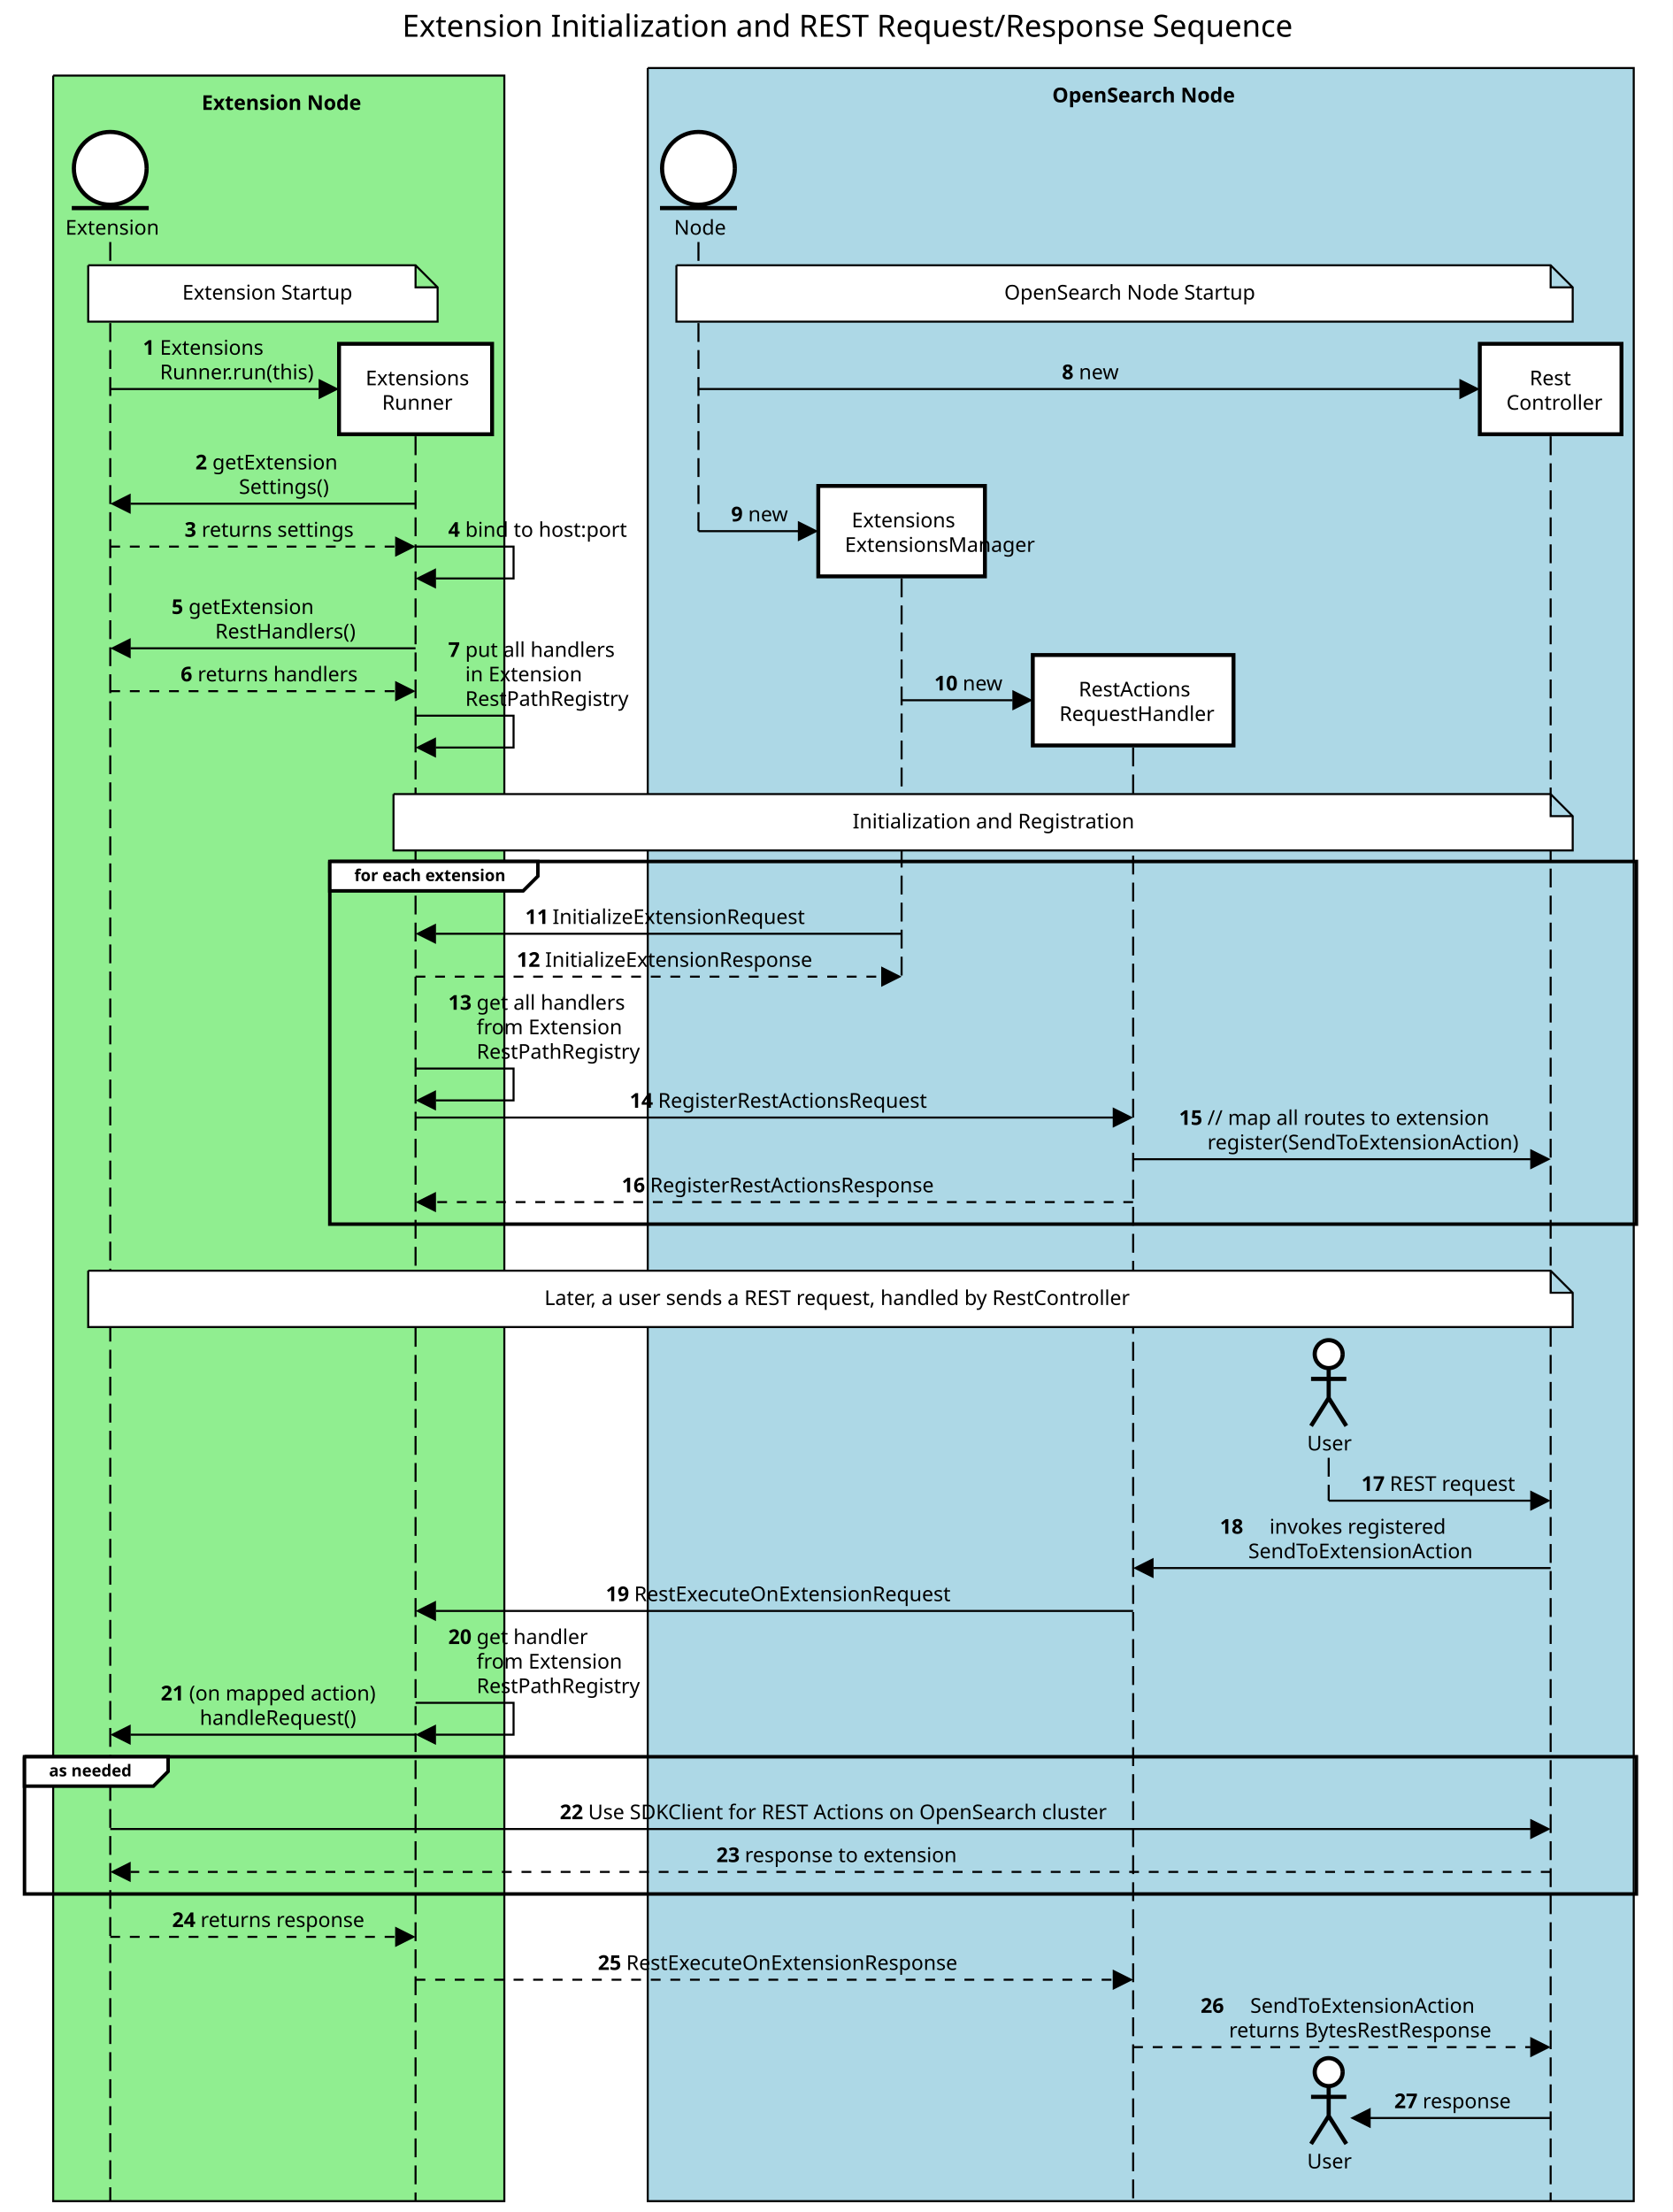
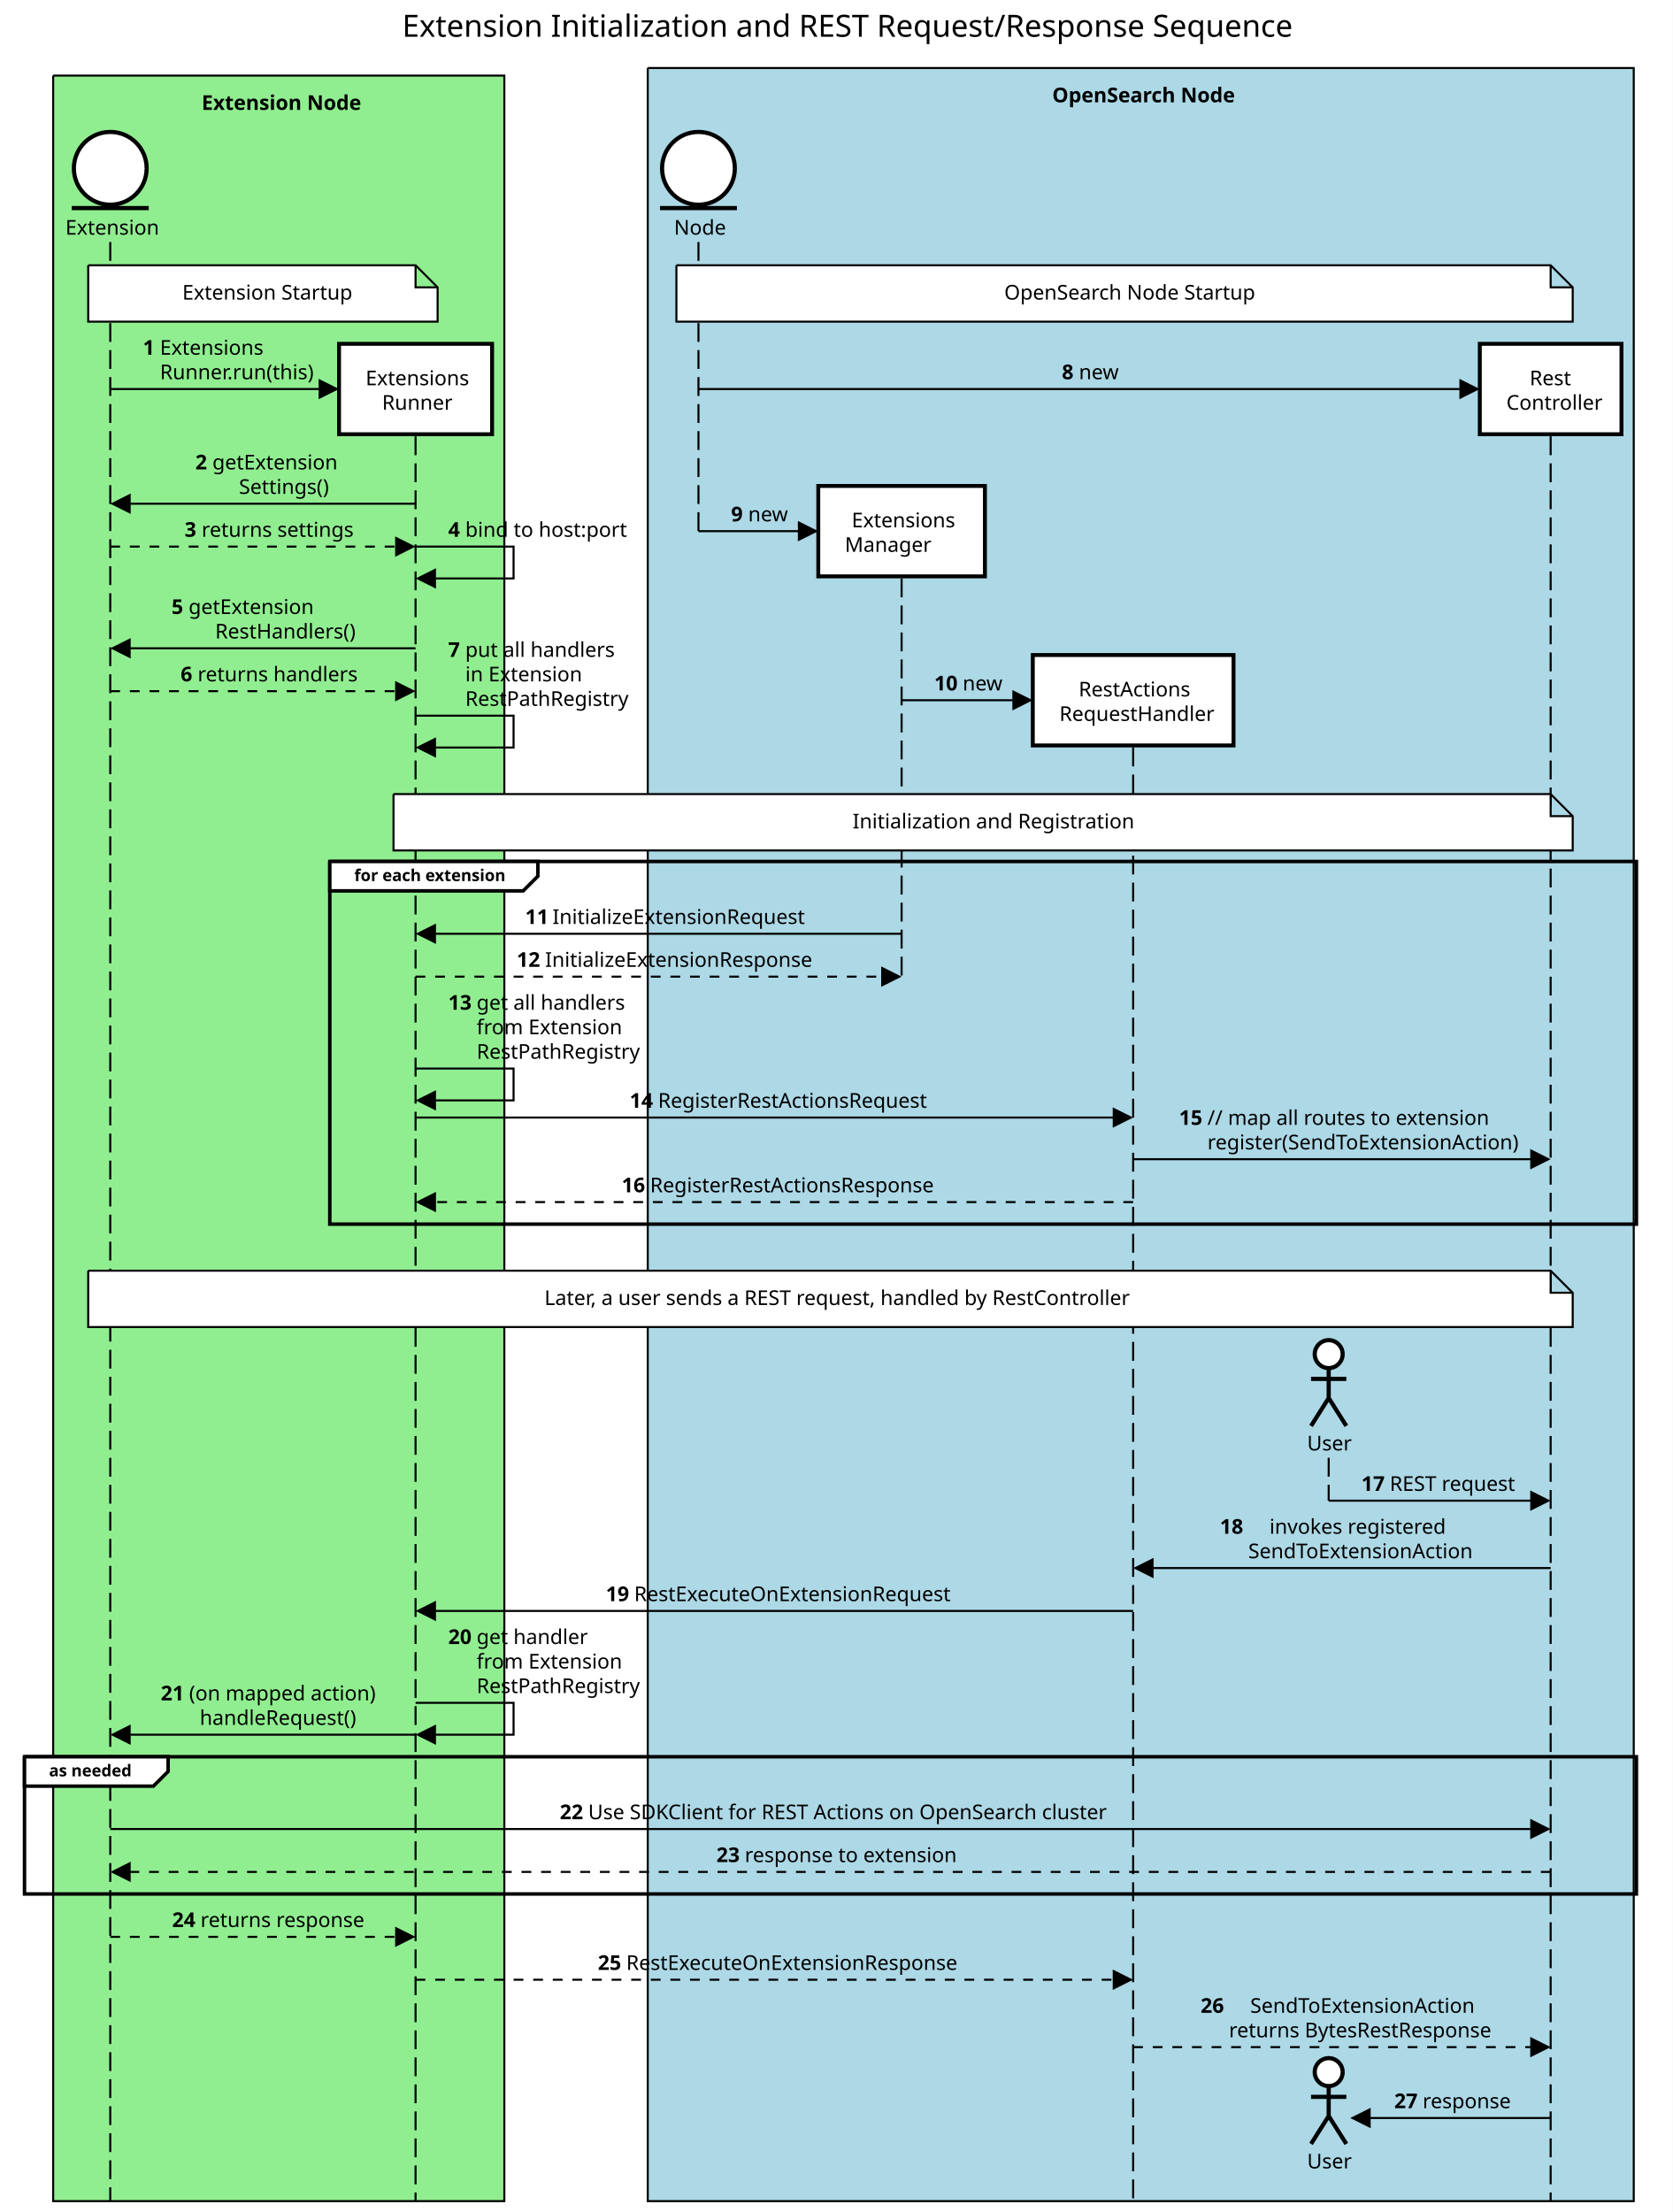
<svg xmlns="http://www.w3.org/2000/svg" version="1.1" width="1201" height="1588">
  <defs />
  <g>
    <g />
    <g />
    <g />
    <g />
    <g />
    <g />
    <g />
    <g />
    <g />
    <g />
    <g />
    <g />
    <g />
    <g />
    <g />
    <g />
    <g />
    <g />
    <g />
    <g />
    <g />
    <g />
    <g />
    <g />
    <g />
    <g />
    <g />
    <g />
    <g />
    <g />
    <g />
    <g />
    <g />
    <g />
    <g />
    <g />
    <g />
    <g />
    <g />
    <g />
    <g />
    <g />
    <g />
    <g />
    <g />
    <g />
    <g />
    <g />
    <g />
    <g />
    <g />
    <g />
    <g />
    <g />
    <g />
    <g />
    <g />
    <g />
    <g />
    <g />
    <g />
    <g />
    <g />
    <g />
    <g />
    <g />
    <g />
    <g />
    <g />
    <g />
    <g />
    <g />
    <g />
    <g />
    <g />
    <g />
    <g />
    <g />
    <g />
    <g />
    <g />
    <g>
      <rect fill="white" stroke="none" x="0" y="0" width="1201" height="1588" />
    </g>
    <g>
      <text fill="black" stroke="none" font-family="sans-serif" font-size="16.5pt" font-style="normal" font-weight="normal" text-decoration="normal" x="288.782" y="26.388" text-anchor="start" dominant-baseline="alphabetic" xml:space="preserve">Extension Initialization and REST Request/Response Sequence</text>
    </g>
    <g>
      <g>
        <path fill="lightgreen" stroke="black" paint-order="fill stroke markers" d=" M 38.177 54.271 L 362.099 54.271 L 362.099 1580.197 L 38.177 1580.197 L 38.177 54.271" stroke-miterlimit="10" stroke-width="1.466" stroke-dasharray="" />
      </g>
      <g>
        <text fill="black" stroke="none" font-family="sans-serif" font-size="11pt" font-style="normal" font-weight="bold" text-decoration="normal" x="144.748" y="78.899" text-anchor="start" dominant-baseline="alphabetic" xml:space="preserve">Extension Node</text>
      </g>
      <g>
        <path fill="lightblue" stroke="black" paint-order="fill stroke markers" d=" M 465.058 48.835 L 1172.976 48.835 L 1172.976 1580.197 L 465.058 1580.197 L 465.058 48.835" stroke-miterlimit="10" stroke-width="1.466" stroke-dasharray="" />
      </g>
      <g>
        <text fill="black" stroke="none" font-family="sans-serif" font-size="11pt" font-style="normal" font-weight="bold" text-decoration="normal" x="755.473" y="73.463" text-anchor="start" dominant-baseline="alphabetic" xml:space="preserve">OpenSearch Node</text>
      </g>
    </g>
    <g>
      <path fill="none" stroke="black" paint-order="fill stroke markers" d=" M 79.163 173.736 L 79.163 1580.197" stroke-miterlimit="10" stroke-width="1.466" stroke-dasharray="13.532,5.864" />
      <path fill="none" stroke="black" paint-order="fill stroke markers" d=" M 298.361 313.239 L 298.361 1580.197" stroke-miterlimit="10" stroke-width="1.466" stroke-dasharray="13.532,5.864" />
      <path fill="none" stroke="black" paint-order="fill stroke markers" d=" M 501.473 173.736 L 501.473 384.485" stroke-miterlimit="10" stroke-width="1.466" stroke-dasharray="13.532,5.864" />
      <path fill="none" stroke="black" paint-order="fill stroke markers" d=" M 647.324 415.271 L 647.324 701.137" stroke-miterlimit="10" stroke-width="1.466" stroke-dasharray="13.532,5.864" />
      <path fill="none" stroke="black" paint-order="fill stroke markers" d=" M 813.566 536.654 L 813.566 1580.197" stroke-miterlimit="10" stroke-width="1.466" stroke-dasharray="13.532,5.864" />
      <path fill="none" stroke="black" paint-order="fill stroke markers" d=" M 953.958 1046.551 L 953.958 1077.337" stroke-miterlimit="10" stroke-width="1.466" stroke-dasharray="13.532,5.864" />
      <path fill="none" stroke="black" paint-order="fill stroke markers" d=" M 953.958 1563.485 L 953.958 1563.485" stroke-miterlimit="10" stroke-width="1.466" stroke-dasharray="13.532,5.864" />
      <path fill="none" stroke="black" paint-order="fill stroke markers" d=" M 1113.317 313.239 L 1113.317 1580.197" stroke-miterlimit="10" stroke-width="1.466" stroke-dasharray="13.532,5.864" />
    </g>
    <g>
      <g>
        <path fill="white" stroke="black" paint-order="fill stroke markers" d=" M 105.287 120.855 A 26.124 26.124 0 1 1 105.287 120.829 M 51.544 149.372 L 106.782 149.372" stroke-miterlimit="10" stroke-width="2.991" stroke-dasharray="" />
      </g>
      <g>
        <g />
        <text fill="black" stroke="none" font-family="sans-serif" font-size="11pt" font-style="normal" font-weight="normal" text-decoration="normal" x="46.973" y="168.459" text-anchor="start" dominant-baseline="alphabetic" xml:space="preserve">Extension</text>
      </g>
      <g>
        <path fill="white" stroke="black" paint-order="fill stroke markers" d=" M 527.596 120.855 A 26.124 26.124 0 1 1 527.596 120.829 M 473.854 149.372 L 529.092 149.372" stroke-miterlimit="10" stroke-width="2.991" stroke-dasharray="" />
      </g>
      <g>
        <g />
        <text fill="black" stroke="none" font-family="sans-serif" font-size="11pt" font-style="normal" font-weight="normal" text-decoration="normal" x="483.949" y="168.459" text-anchor="start" dominant-baseline="alphabetic" xml:space="preserve">Node</text>
      </g>
    </g>
    <g>
      <path fill="white" stroke="black" paint-order="fill stroke markers" d=" M 63.33 190.448 L 298.361 190.448 L 314.194 206.281 L 314.194 230.909 L 63.33 230.909 L 63.33 190.448 M 298.361 190.448 L 298.361 206.281 L 314.194 206.281" stroke-miterlimit="10" stroke-width="1.466" stroke-dasharray="" />
      <g>
        <text fill="black" stroke="none" font-family="sans-serif" font-size="11pt" font-style="normal" font-weight="normal" text-decoration="normal" x="130.902" y="215.077" text-anchor="start" dominant-baseline="alphabetic" xml:space="preserve">Extension Startup</text>
      </g>
      <path fill="white" stroke="black" paint-order="fill stroke markers" d=" M 485.64 190.448 L 1113.317 190.448 L 1129.15 206.281 L 1129.15 230.909 L 485.64 230.909 L 485.64 190.448 M 1113.317 190.448 L 1113.317 206.281 L 1129.15 206.281" stroke-miterlimit="10" stroke-width="1.466" stroke-dasharray="" />
      <g>
        <text fill="black" stroke="none" font-family="sans-serif" font-size="11pt" font-style="normal" font-weight="normal" text-decoration="normal" x="721.01" y="215.077" text-anchor="start" dominant-baseline="alphabetic" xml:space="preserve">OpenSearch Node Startup</text>
      </g>
      <path fill="none" stroke="none" />
      <g>
        <path fill="white" stroke="black" paint-order="fill stroke markers" d=" M 243.419 246.83 L 353.303 246.83 L 353.303 311.744 L 243.419 311.744 L 243.419 246.83 Z" stroke-miterlimit="10" stroke-width="2.815" stroke-dasharray="" />
      </g>
      <g>
        <text fill="black" stroke="none" font-family="sans-serif" font-size="11pt" font-style="normal" font-weight="normal" text-decoration="normal" x="262.506" y="276.56" text-anchor="start" dominant-baseline="alphabetic" xml:space="preserve">Extensions</text>
        <text fill="black" stroke="none" font-family="sans-serif" font-size="11pt" font-style="normal" font-weight="normal" text-decoration="normal" x="274.32" y="294.152" text-anchor="start" dominant-baseline="alphabetic" xml:space="preserve">Runner</text>
      </g>
      <g>
        <text fill="black" stroke="none" font-family="sans-serif" font-size="11pt" font-style="normal" font-weight="normal" text-decoration="normal" x="114.845" y="254.658" text-anchor="start" dominant-baseline="alphabetic" xml:space="preserve">Extensions</text>
        <g>
          <text fill="black" stroke="none" font-family="sans-serif" font-size="11pt" font-style="normal" font-weight="bold" text-decoration="normal" x="102.619" y="254.658" text-anchor="start" dominant-baseline="alphabetic" xml:space="preserve">1 </text>
        </g>
        <text fill="black" stroke="none" font-family="sans-serif" font-size="11pt" font-style="normal" font-weight="normal" text-decoration="normal" x="114.845" y="272.25" text-anchor="start" dominant-baseline="alphabetic" xml:space="preserve">Runner.run(this)</text>
      </g>
      <g>
        <path fill="none" stroke="black" paint-order="fill stroke markers" d=" M 79.163 279.287 L 228.935 279.287" stroke-miterlimit="10" stroke-width="1.466" stroke-dasharray="" />
        <g transform="translate(243.4185,279.2867) translate(-243.4185,-279.2867)">
          <path fill="black" stroke="none" paint-order="stroke fill markers" d=" M 228.759 271.957 L 243.419 279.287 L 228.759 286.617 Z" />
        </g>
      </g>
      <path fill="none" stroke="none" />
      <g>
        <path fill="white" stroke="black" paint-order="fill stroke markers" d=" M 1062.455 246.83 L 1164.18 246.83 L 1164.18 311.744 L 1062.455 311.744 L 1062.455 246.83 Z" stroke-miterlimit="10" stroke-width="2.815" stroke-dasharray="" />
      </g>
      <g>
        <text fill="black" stroke="none" font-family="sans-serif" font-size="11pt" font-style="normal" font-weight="normal" text-decoration="normal" x="1098.246" y="276.56" text-anchor="start" dominant-baseline="alphabetic" xml:space="preserve">Rest</text>
        <text fill="black" stroke="none" font-family="sans-serif" font-size="11pt" font-style="normal" font-weight="normal" text-decoration="normal" x="1081.542" y="294.152" text-anchor="start" dominant-baseline="alphabetic" xml:space="preserve">Controller</text>
      </g>
      <g>
        <text fill="black" stroke="none" font-family="sans-serif" font-size="11pt" font-style="normal" font-weight="normal" text-decoration="normal" x="774.63" y="272.25" text-anchor="start" dominant-baseline="alphabetic" xml:space="preserve">new</text>
        <g>
          <text fill="black" stroke="none" font-family="sans-serif" font-size="11pt" font-style="normal" font-weight="bold" text-decoration="normal" x="762.404" y="272.25" text-anchor="start" dominant-baseline="alphabetic" xml:space="preserve">8 </text>
        </g>
      </g>
      <g>
        <path fill="none" stroke="black" paint-order="fill stroke markers" d=" M 501.473 279.287 L 1047.971 279.287" stroke-miterlimit="10" stroke-width="1.466" stroke-dasharray="" />
        <g transform="translate(1062.455,279.2867) translate(-1062.455,-279.2867)">
          <path fill="black" stroke="none" paint-order="stroke fill markers" d=" M 1047.795 271.957 L 1062.455 279.287 L 1047.795 286.617 Z" />
        </g>
      </g>
      <g>
        <text fill="black" stroke="none" font-family="sans-serif" font-size="11pt" font-style="normal" font-weight="normal" text-decoration="normal" x="152.495" y="336.988" text-anchor="start" dominant-baseline="alphabetic" xml:space="preserve">getExtension</text>
        <g>
          <text fill="black" stroke="none" font-family="sans-serif" font-size="11pt" font-style="normal" font-weight="bold" text-decoration="normal" x="140.269" y="336.988" text-anchor="start" dominant-baseline="alphabetic" xml:space="preserve">2 </text>
        </g>
        <text fill="black" stroke="none" font-family="sans-serif" font-size="11pt" font-style="normal" font-weight="normal" text-decoration="normal" x="152.495" y="354.579" text-anchor="start" dominant-baseline="alphabetic" xml:space="preserve">     Settings()</text>
      </g>
      <g>
        <path fill="none" stroke="black" paint-order="fill stroke markers" d=" M 298.361 361.616 L 93.647 361.616" stroke-miterlimit="10" stroke-width="1.466" stroke-dasharray="" />
        <g transform="translate(79.16291,361.6162) translate(-79.16291,-361.6162)">
          <path fill="black" stroke="none" paint-order="stroke fill markers" d=" M 93.823 354.286 L 79.163 361.616 L 93.823 368.946 Z" />
        </g>
      </g>
      <g>
        <text fill="black" stroke="none" font-family="sans-serif" font-size="11pt" font-style="normal" font-weight="normal" text-decoration="normal" x="144.764" y="385.365" text-anchor="start" dominant-baseline="alphabetic" xml:space="preserve">returns settings</text>
        <g>
          <text fill="black" stroke="none" font-family="sans-serif" font-size="11pt" font-style="normal" font-weight="bold" text-decoration="normal" x="132.538" y="385.365" text-anchor="start" dominant-baseline="alphabetic" xml:space="preserve">3 </text>
        </g>
      </g>
      <g>
        <path fill="none" stroke="black" paint-order="fill stroke markers" d=" M 79.163 392.402 L 283.877 392.402" stroke-miterlimit="10" stroke-width="1.466" stroke-dasharray="7.037" />
        <g transform="translate(298.361,392.4017) translate(-298.361,-392.4017)">
          <path fill="black" stroke="none" paint-order="stroke fill markers" d=" M 283.701 385.072 L 298.361 392.402 L 283.701 399.732 Z" />
        </g>
      </g>
      <g>
        <text fill="black" stroke="none" font-family="sans-serif" font-size="11pt" font-style="normal" font-weight="normal" text-decoration="normal" x="334.043" y="385.365" text-anchor="start" dominant-baseline="alphabetic" xml:space="preserve">bind to host:port</text>
        <g>
          <text fill="black" stroke="none" font-family="sans-serif" font-size="11pt" font-style="normal" font-weight="bold" text-decoration="normal" x="321.817" y="385.365" text-anchor="start" dominant-baseline="alphabetic" xml:space="preserve">4 </text>
        </g>
      </g>
      <g>
        <path fill="none" stroke="black" paint-order="fill stroke markers" d=" M 298.361 392.402 L 368.728 392.402 L 368.728 415.271 L 312.845 415.271" stroke-miterlimit="10" stroke-width="1.466" stroke-dasharray="" />
        <g transform="translate(298.361,415.271) translate(-298.361,-415.271)">
          <path fill="black" stroke="none" paint-order="stroke fill markers" d=" M 313.021 407.941 L 298.361 415.271 L 313.021 422.601 Z" />
        </g>
      </g>
      <path fill="none" stroke="none" />
      <g>
        <path fill="white" stroke="black" paint-order="fill stroke markers" d=" M 587.504 348.862 L 707.145 348.862 L 707.145 413.776 L 587.504 413.776 L 587.504 348.862 Z" stroke-miterlimit="10" stroke-width="2.815" stroke-dasharray="" />
      </g>
      <g>
        <text fill="black" stroke="none" font-family="sans-serif" font-size="11pt" font-style="normal" font-weight="normal" text-decoration="normal" x="611.469" y="378.592" text-anchor="start" dominant-baseline="alphabetic" xml:space="preserve">Extensions</text>
-         <text fill="black" stroke="none" font-family="sans-serif" font-size="11pt" font-style="normal" font-weight="normal" text-decoration="normal" x="606.591" y="396.184" text-anchor="start" dominant-baseline="alphabetic" xml:space="preserve">ExtensionsManager</text>
+         <text fill="black" stroke="none" font-family="sans-serif" font-size="11pt" font-style="normal" font-weight="normal" text-decoration="normal" x="606.591" y="396.184" text-anchor="start" dominant-baseline="alphabetic" xml:space="preserve">Manager</text>
      </g>
      <g>
        <text fill="black" stroke="none" font-family="sans-serif" font-size="11pt" font-style="normal" font-weight="normal" text-decoration="normal" x="537.155" y="374.282" text-anchor="start" dominant-baseline="alphabetic" xml:space="preserve">new</text>
        <g>
          <text fill="black" stroke="none" font-family="sans-serif" font-size="11pt" font-style="normal" font-weight="bold" text-decoration="normal" x="524.928" y="374.282" text-anchor="start" dominant-baseline="alphabetic" xml:space="preserve">9 </text>
        </g>
      </g>
      <g>
        <path fill="none" stroke="black" paint-order="fill stroke markers" d=" M 501.473 381.319 L 573.02 381.319" stroke-miterlimit="10" stroke-width="1.466" stroke-dasharray="" />
        <g transform="translate(587.5035,381.3189) translate(-587.5035,-381.3189)">
          <path fill="black" stroke="none" paint-order="stroke fill markers" d=" M 572.844 373.989 L 587.504 381.319 L 572.844 388.649 Z" />
        </g>
      </g>
      <g>
        <text fill="black" stroke="none" font-family="sans-serif" font-size="11pt" font-style="normal" font-weight="normal" text-decoration="normal" x="135.405" y="440.779" text-anchor="start" dominant-baseline="alphabetic" xml:space="preserve">getExtension</text>
        <g>
          <text fill="black" stroke="none" font-family="sans-serif" font-size="11pt" font-style="normal" font-weight="bold" text-decoration="normal" x="123.179" y="440.779" text-anchor="start" dominant-baseline="alphabetic" xml:space="preserve">5 </text>
        </g>
        <text fill="black" stroke="none" font-family="sans-serif" font-size="11pt" font-style="normal" font-weight="normal" text-decoration="normal" x="135.405" y="458.371" text-anchor="start" dominant-baseline="alphabetic" xml:space="preserve">     RestHandlers()</text>
      </g>
      <g>
        <path fill="none" stroke="black" paint-order="fill stroke markers" d=" M 298.361 465.408 L 93.647 465.408" stroke-miterlimit="10" stroke-width="1.466" stroke-dasharray="" />
        <g transform="translate(79.16291,465.4075) translate(-79.16291,-465.4075)">
          <path fill="black" stroke="none" paint-order="stroke fill markers" d=" M 93.823 458.078 L 79.163 465.408 L 93.823 472.737 Z" />
        </g>
      </g>
      <g>
        <text fill="black" stroke="none" font-family="sans-serif" font-size="11pt" font-style="normal" font-weight="normal" text-decoration="normal" x="141.908" y="489.156" text-anchor="start" dominant-baseline="alphabetic" xml:space="preserve">returns handlers</text>
        <g>
          <text fill="black" stroke="none" font-family="sans-serif" font-size="11pt" font-style="normal" font-weight="bold" text-decoration="normal" x="129.682" y="489.156" text-anchor="start" dominant-baseline="alphabetic" xml:space="preserve">6 </text>
        </g>
      </g>
      <g>
        <path fill="none" stroke="black" paint-order="fill stroke markers" d=" M 79.163 496.193 L 283.877 496.193" stroke-miterlimit="10" stroke-width="1.466" stroke-dasharray="7.037" />
        <g transform="translate(298.361,496.1931) translate(-298.361,-496.1931)">
          <path fill="black" stroke="none" paint-order="stroke fill markers" d=" M 283.701 488.863 L 298.361 496.193 L 283.701 503.523 Z" />
        </g>
      </g>
      <g>
        <text fill="black" stroke="none" font-family="sans-serif" font-size="11pt" font-style="normal" font-weight="normal" text-decoration="normal" x="334.043" y="471.565" text-anchor="start" dominant-baseline="alphabetic" xml:space="preserve">put all handlers</text>
        <g>
          <text fill="black" stroke="none" font-family="sans-serif" font-size="11pt" font-style="normal" font-weight="bold" text-decoration="normal" x="321.817" y="471.565" text-anchor="start" dominant-baseline="alphabetic" xml:space="preserve">7 </text>
        </g>
        <text fill="black" stroke="none" font-family="sans-serif" font-size="11pt" font-style="normal" font-weight="normal" text-decoration="normal" x="334.043" y="489.156" text-anchor="start" dominant-baseline="alphabetic" xml:space="preserve">in Extension</text>
        <text fill="black" stroke="none" font-family="sans-serif" font-size="11pt" font-style="normal" font-weight="normal" text-decoration="normal" x="334.043" y="506.748" text-anchor="start" dominant-baseline="alphabetic" xml:space="preserve">RestPathRegistry</text>
      </g>
      <g>
        <path fill="none" stroke="black" paint-order="fill stroke markers" d=" M 298.361 513.785 L 368.728 513.785 L 368.728 536.654 L 312.845 536.654" stroke-miterlimit="10" stroke-width="1.466" stroke-dasharray="" />
        <g transform="translate(298.361,536.6542) translate(-298.361,-536.6542)">
          <path fill="black" stroke="none" paint-order="stroke fill markers" d=" M 313.021 529.324 L 298.361 536.654 L 313.021 543.984 Z" />
        </g>
      </g>
      <path fill="none" stroke="none" />
      <g>
        <path fill="white" stroke="black" paint-order="fill stroke markers" d=" M 741.508 470.245 L 885.624 470.245 L 885.624 535.159 L 741.508 535.159 L 741.508 470.245 Z" stroke-miterlimit="10" stroke-width="2.815" stroke-dasharray="" />
      </g>
      <g>
        <text fill="black" stroke="none" font-family="sans-serif" font-size="11pt" font-style="normal" font-weight="normal" text-decoration="normal" x="774.457" y="499.975" text-anchor="start" dominant-baseline="alphabetic" xml:space="preserve">RestActions</text>
        <text fill="black" stroke="none" font-family="sans-serif" font-size="11pt" font-style="normal" font-weight="normal" text-decoration="normal" x="760.595" y="517.567" text-anchor="start" dominant-baseline="alphabetic" xml:space="preserve">RequestHandler</text>
      </g>
      <g>
        <text fill="black" stroke="none" font-family="sans-serif" font-size="11pt" font-style="normal" font-weight="normal" text-decoration="normal" x="691.159" y="495.665" text-anchor="start" dominant-baseline="alphabetic" xml:space="preserve">new</text>
        <g>
          <text fill="black" stroke="none" font-family="sans-serif" font-size="11pt" font-style="normal" font-weight="bold" text-decoration="normal" x="670.78" y="495.665" text-anchor="start" dominant-baseline="alphabetic" xml:space="preserve">10 </text>
        </g>
      </g>
      <g>
        <path fill="none" stroke="black" paint-order="fill stroke markers" d=" M 647.324 502.702 L 727.024 502.702" stroke-miterlimit="10" stroke-width="1.466" stroke-dasharray="" />
        <g transform="translate(741.5084,502.7021) translate(-741.5084,-502.7021)">
          <path fill="black" stroke="none" paint-order="stroke fill markers" d=" M 726.849 495.372 L 741.508 502.702 L 726.849 510.032 Z" />
        </g>
      </g>
      <path fill="white" stroke="black" paint-order="fill stroke markers" d=" M 282.528 570.078 L 1113.317 570.078 L 1129.15 585.911 L 1129.15 610.54 L 282.528 610.54 L 282.528 570.078 M 1113.317 570.078 L 1113.317 585.911 L 1129.15 585.911" stroke-miterlimit="10" stroke-width="1.466" stroke-dasharray="" />
      <g>
        <text fill="black" stroke="none" font-family="sans-serif" font-size="11pt" font-style="normal" font-weight="normal" text-decoration="normal" x="612.124" y="594.707" text-anchor="start" dominant-baseline="alphabetic" xml:space="preserve">Initialization and Registration</text>
      </g>
      <g>
        <text fill="black" stroke="none" font-family="sans-serif" font-size="11pt" font-style="normal" font-weight="normal" text-decoration="normal" x="396.658" y="663.315" text-anchor="start" dominant-baseline="alphabetic" xml:space="preserve">InitializeExtensionRequest</text>
        <g>
          <text fill="black" stroke="none" font-family="sans-serif" font-size="11pt" font-style="normal" font-weight="bold" text-decoration="normal" x="377.08" y="663.315" text-anchor="start" dominant-baseline="alphabetic" xml:space="preserve">11 </text>
        </g>
      </g>
      <g>
        <path fill="none" stroke="black" paint-order="fill stroke markers" d=" M 647.324 670.352 L 312.845 670.352" stroke-miterlimit="10" stroke-width="1.466" stroke-dasharray="" />
        <g transform="translate(298.361,670.3515) translate(-298.361,-670.3515)">
          <path fill="black" stroke="none" paint-order="stroke fill markers" d=" M 313.021 663.022 L 298.361 670.352 L 313.021 677.681 Z" />
        </g>
      </g>
      <g>
        <text fill="black" stroke="none" font-family="sans-serif" font-size="11pt" font-style="normal" font-weight="normal" text-decoration="normal" x="391.354" y="694.1" text-anchor="start" dominant-baseline="alphabetic" xml:space="preserve">InitializeExtensionResponse</text>
        <g>
          <text fill="black" stroke="none" font-family="sans-serif" font-size="11pt" font-style="normal" font-weight="bold" text-decoration="normal" x="370.974" y="694.1" text-anchor="start" dominant-baseline="alphabetic" xml:space="preserve">12 </text>
        </g>
      </g>
      <g>
        <path fill="none" stroke="black" paint-order="fill stroke markers" d=" M 298.361 701.137 L 632.84 701.137" stroke-miterlimit="10" stroke-width="1.466" stroke-dasharray="7.037" />
        <g transform="translate(647.3243,701.1371) translate(-647.3243,-701.1371)">
          <path fill="black" stroke="none" paint-order="stroke fill markers" d=" M 632.664 693.807 L 647.324 701.137 L 632.664 708.467 Z" />
        </g>
      </g>
      <g>
        <text fill="black" stroke="none" font-family="sans-serif" font-size="11pt" font-style="normal" font-weight="normal" text-decoration="normal" x="342.196" y="724.886" text-anchor="start" dominant-baseline="alphabetic" xml:space="preserve">get all handlers</text>
        <g>
          <text fill="black" stroke="none" font-family="sans-serif" font-size="11pt" font-style="normal" font-weight="bold" text-decoration="normal" x="321.817" y="724.886" text-anchor="start" dominant-baseline="alphabetic" xml:space="preserve">13 </text>
        </g>
        <text fill="black" stroke="none" font-family="sans-serif" font-size="11pt" font-style="normal" font-weight="normal" text-decoration="normal" x="342.196" y="742.478" text-anchor="start" dominant-baseline="alphabetic" xml:space="preserve">from Extension</text>
        <text fill="black" stroke="none" font-family="sans-serif" font-size="11pt" font-style="normal" font-weight="normal" text-decoration="normal" x="342.196" y="760.069" text-anchor="start" dominant-baseline="alphabetic" xml:space="preserve">RestPathRegistry</text>
      </g>
      <g>
        <path fill="none" stroke="black" paint-order="fill stroke markers" d=" M 298.361 767.106 L 368.728 767.106 L 368.728 789.975 L 312.845 789.975" stroke-miterlimit="10" stroke-width="1.466" stroke-dasharray="" />
        <g transform="translate(298.361,789.9755) translate(-298.361,-789.9755)">
          <path fill="black" stroke="none" paint-order="stroke fill markers" d=" M 313.021 782.646 L 298.361 789.975 L 313.021 797.305 Z" />
        </g>
      </g>
      <g>
        <text fill="black" stroke="none" font-family="sans-serif" font-size="11pt" font-style="normal" font-weight="normal" text-decoration="normal" x="472.449" y="795.253" text-anchor="start" dominant-baseline="alphabetic" xml:space="preserve">RegisterRestActionsRequest</text>
        <g>
          <text fill="black" stroke="none" font-family="sans-serif" font-size="11pt" font-style="normal" font-weight="bold" text-decoration="normal" x="452.069" y="795.253" text-anchor="start" dominant-baseline="alphabetic" xml:space="preserve">14 </text>
        </g>
      </g>
      <g>
        <path fill="none" stroke="black" paint-order="fill stroke markers" d=" M 298.361 802.29 L 799.082 802.29" stroke-miterlimit="10" stroke-width="1.466" stroke-dasharray="" />
        <g transform="translate(813.566,802.2897) translate(-813.566,-802.2897)">
          <path fill="black" stroke="none" paint-order="stroke fill markers" d=" M 798.906 794.96 L 813.566 802.29 L 798.906 809.62 Z" />
        </g>
      </g>
      <g>
        <text fill="black" stroke="none" font-family="sans-serif" font-size="11pt" font-style="normal" font-weight="normal" text-decoration="normal" x="866.885" y="807.567" text-anchor="start" dominant-baseline="alphabetic" xml:space="preserve">// map all routes to extension</text>
        <g>
          <text fill="black" stroke="none" font-family="sans-serif" font-size="11pt" font-style="normal" font-weight="bold" text-decoration="normal" x="846.505" y="807.567" text-anchor="start" dominant-baseline="alphabetic" xml:space="preserve">15 </text>
        </g>
        <text fill="black" stroke="none" font-family="sans-serif" font-size="11pt" font-style="normal" font-weight="normal" text-decoration="normal" x="866.885" y="825.159" text-anchor="start" dominant-baseline="alphabetic" xml:space="preserve">register(SendToExtensionAction)</text>
      </g>
      <g>
        <path fill="none" stroke="black" paint-order="fill stroke markers" d=" M 813.566 832.196 L 1098.834 832.196" stroke-miterlimit="10" stroke-width="1.466" stroke-dasharray="" />
        <g transform="translate(1113.317,832.1957) translate(-1113.317,-832.1957)">
          <path fill="black" stroke="none" paint-order="stroke fill markers" d=" M 1098.658 824.866 L 1113.317 832.196 L 1098.658 839.526 Z" />
        </g>
      </g>
      <g>
        <text fill="black" stroke="none" font-family="sans-serif" font-size="11pt" font-style="normal" font-weight="normal" text-decoration="normal" x="466.744" y="855.945" text-anchor="start" dominant-baseline="alphabetic" xml:space="preserve">RegisterRestActionsResponse</text>
        <g>
          <text fill="black" stroke="none" font-family="sans-serif" font-size="11pt" font-style="normal" font-weight="bold" text-decoration="normal" x="446.364" y="855.945" text-anchor="start" dominant-baseline="alphabetic" xml:space="preserve">16 </text>
        </g>
      </g>
      <g>
        <path fill="none" stroke="black" paint-order="fill stroke markers" d=" M 813.566 862.981 L 312.845 862.981" stroke-miterlimit="10" stroke-width="1.466" stroke-dasharray="7.037" />
        <g transform="translate(298.361,862.9813) translate(-298.361,-862.9813)">
          <path fill="black" stroke="none" paint-order="stroke fill markers" d=" M 313.021 855.651 L 298.361 862.981 L 313.021 870.311 Z" />
        </g>
      </g>
      <path fill="white" stroke="black" paint-order="fill stroke markers" d=" M 63.33 912.238 L 1113.317 912.238 L 1129.15 928.071 L 1129.15 952.699 L 63.33 952.699 L 63.33 912.238 M 1113.317 912.238 L 1113.317 928.071 L 1129.15 928.071" stroke-miterlimit="10" stroke-width="1.466" stroke-dasharray="" />
      <g>
        <text fill="black" stroke="none" font-family="sans-serif" font-size="11pt" font-style="normal" font-weight="normal" text-decoration="normal" x="390.886" y="936.867" text-anchor="start" dominant-baseline="alphabetic" xml:space="preserve">Later, a user sends a REST request, handled by RestController</text>
      </g>
      <g>
        <path fill="white" stroke="black" paint-order="fill stroke markers" d=" M 963.985 972.138 A 10.027 10.027 0 1 1 963.985 972.128 M 953.958 982.165 L 953.958 1003.627 M 941.292 989.906 L 966.624 989.906 M 953.958 1003.627 L 941.292 1023.682 M 953.958 1003.627 L 966.624 1023.682" stroke-miterlimit="10" stroke-width="2.991" stroke-dasharray="" />
      </g>
      <g>
        <g />
        <text fill="black" stroke="none" font-family="sans-serif" font-size="11pt" font-style="normal" font-weight="normal" text-decoration="normal" x="938.482" y="1041.274" text-anchor="start" dominant-baseline="alphabetic" xml:space="preserve">User</text>
      </g>
      <g>
        <text fill="black" stroke="none" font-family="sans-serif" font-size="11pt" font-style="normal" font-weight="normal" text-decoration="normal" x="997.793" y="1070.3" text-anchor="start" dominant-baseline="alphabetic" xml:space="preserve">REST request</text>
        <g>
          <text fill="black" stroke="none" font-family="sans-serif" font-size="11pt" font-style="normal" font-weight="bold" text-decoration="normal" x="977.414" y="1070.3" text-anchor="start" dominant-baseline="alphabetic" xml:space="preserve">17 </text>
        </g>
      </g>
      <g>
        <path fill="none" stroke="black" paint-order="fill stroke markers" d=" M 953.958 1077.337 L 1098.834 1077.337" stroke-miterlimit="10" stroke-width="1.466" stroke-dasharray="" />
        <g transform="translate(1113.317,1077.337) translate(-1113.317,-1077.337)">
          <path fill="black" stroke="none" paint-order="stroke fill markers" d=" M 1098.658 1070.007 L 1113.317 1077.337 L 1098.658 1084.667 Z" />
        </g>
      </g>
      <g>
        <text fill="black" stroke="none" font-family="sans-serif" font-size="11pt" font-style="normal" font-weight="normal" text-decoration="normal" x="896.208" y="1101.086" text-anchor="start" dominant-baseline="alphabetic" xml:space="preserve">    invokes registered</text>
        <g>
          <text fill="black" stroke="none" font-family="sans-serif" font-size="11pt" font-style="normal" font-weight="bold" text-decoration="normal" x="875.829" y="1101.086" text-anchor="start" dominant-baseline="alphabetic" xml:space="preserve">18 </text>
        </g>
        <text fill="black" stroke="none" font-family="sans-serif" font-size="11pt" font-style="normal" font-weight="normal" text-decoration="normal" x="896.208" y="1118.677" text-anchor="start" dominant-baseline="alphabetic" xml:space="preserve">SendToExtensionAction</text>
      </g>
      <g>
        <path fill="none" stroke="black" paint-order="fill stroke markers" d=" M 1113.317 1125.714 L 828.05 1125.714" stroke-miterlimit="10" stroke-width="1.466" stroke-dasharray="" />
        <g transform="translate(813.566,1125.714) translate(-813.566,-1125.714)">
          <path fill="black" stroke="none" paint-order="stroke fill markers" d=" M 828.226 1118.384 L 813.566 1125.714 L 828.226 1133.044 Z" />
        </g>
      </g>
      <g>
        <text fill="black" stroke="none" font-family="sans-serif" font-size="11pt" font-style="normal" font-weight="normal" text-decoration="normal" x="455.326" y="1149.463" text-anchor="start" dominant-baseline="alphabetic" xml:space="preserve">RestExecuteOnExtensionRequest</text>
        <g>
          <text fill="black" stroke="none" font-family="sans-serif" font-size="11pt" font-style="normal" font-weight="bold" text-decoration="normal" x="434.947" y="1149.463" text-anchor="start" dominant-baseline="alphabetic" xml:space="preserve">19 </text>
        </g>
      </g>
      <g>
        <path fill="none" stroke="black" paint-order="fill stroke markers" d=" M 813.566 1156.5 L 312.845 1156.5" stroke-miterlimit="10" stroke-width="1.466" stroke-dasharray="" />
        <g transform="translate(298.361,1156.5) translate(-298.361,-1156.5)">
          <path fill="black" stroke="none" paint-order="stroke fill markers" d=" M 313.021 1149.17 L 298.361 1156.5 L 313.021 1163.83 Z" />
        </g>
      </g>
      <g>
        <text fill="black" stroke="none" font-family="sans-serif" font-size="11pt" font-style="normal" font-weight="normal" text-decoration="normal" x="342.196" y="1180.249" text-anchor="start" dominant-baseline="alphabetic" xml:space="preserve">get handler</text>
        <g>
          <text fill="black" stroke="none" font-family="sans-serif" font-size="11pt" font-style="normal" font-weight="bold" text-decoration="normal" x="321.817" y="1180.249" text-anchor="start" dominant-baseline="alphabetic" xml:space="preserve">20 </text>
        </g>
        <text fill="black" stroke="none" font-family="sans-serif" font-size="11pt" font-style="normal" font-weight="normal" text-decoration="normal" x="342.196" y="1197.84" text-anchor="start" dominant-baseline="alphabetic" xml:space="preserve">from Extension</text>
        <text fill="black" stroke="none" font-family="sans-serif" font-size="11pt" font-style="normal" font-weight="normal" text-decoration="normal" x="342.196" y="1215.432" text-anchor="start" dominant-baseline="alphabetic" xml:space="preserve">RestPathRegistry</text>
      </g>
      <g>
        <path fill="none" stroke="black" paint-order="fill stroke markers" d=" M 298.361 1222.469 L 368.728 1222.469 L 368.728 1245.338 L 312.845 1245.338" stroke-miterlimit="10" stroke-width="1.466" stroke-dasharray="" />
        <g transform="translate(298.361,1245.338) translate(-298.361,-1245.338)">
          <path fill="black" stroke="none" paint-order="stroke fill markers" d=" M 313.021 1238.008 L 298.361 1245.338 L 313.021 1252.668 Z" />
        </g>
      </g>
      <g>
        <text fill="black" stroke="none" font-family="sans-serif" font-size="11pt" font-style="normal" font-weight="normal" text-decoration="normal" x="135.795" y="1220.71" text-anchor="start" dominant-baseline="alphabetic" xml:space="preserve">(on mapped action)</text>
        <g>
          <text fill="black" stroke="none" font-family="sans-serif" font-size="11pt" font-style="normal" font-weight="bold" text-decoration="normal" x="115.416" y="1220.71" text-anchor="start" dominant-baseline="alphabetic" xml:space="preserve">21 </text>
        </g>
        <text fill="black" stroke="none" font-family="sans-serif" font-size="11pt" font-style="normal" font-weight="normal" text-decoration="normal" x="135.795" y="1238.301" text-anchor="start" dominant-baseline="alphabetic" xml:space="preserve">  handleRequest()</text>
      </g>
      <g>
        <path fill="none" stroke="black" paint-order="fill stroke markers" d=" M 298.361 1245.338 L 93.647 1245.338" stroke-miterlimit="10" stroke-width="1.466" stroke-dasharray="" />
        <g transform="translate(79.16291,1245.338) translate(-79.16291,-1245.338)">
          <path fill="black" stroke="none" paint-order="stroke fill markers" d=" M 93.823 1238.008 L 79.163 1245.338 L 93.823 1252.668 Z" />
        </g>
      </g>
      <g>
        <text fill="black" stroke="none" font-family="sans-serif" font-size="11pt" font-style="normal" font-weight="normal" text-decoration="normal" x="422.289" y="1306.03" text-anchor="start" dominant-baseline="alphabetic" xml:space="preserve">Use SDKClient for REST Actions on OpenSearch cluster</text>
        <g>
          <text fill="black" stroke="none" font-family="sans-serif" font-size="11pt" font-style="normal" font-weight="bold" text-decoration="normal" x="401.909" y="1306.03" text-anchor="start" dominant-baseline="alphabetic" xml:space="preserve">22 </text>
        </g>
      </g>
      <g>
        <path fill="none" stroke="black" paint-order="fill stroke markers" d=" M 79.163 1313.066 L 1098.834 1313.066" stroke-miterlimit="10" stroke-width="1.466" stroke-dasharray="" />
        <g transform="translate(1113.317,1313.066) translate(-1113.317,-1313.066)">
          <path fill="black" stroke="none" paint-order="stroke fill markers" d=" M 1098.658 1305.736 L 1113.317 1313.066 L 1098.658 1320.396 Z" />
        </g>
      </g>
      <g>
        <text fill="black" stroke="none" font-family="sans-serif" font-size="11pt" font-style="normal" font-weight="normal" text-decoration="normal" x="534.712" y="1336.815" text-anchor="start" dominant-baseline="alphabetic" xml:space="preserve">response to extension</text>
        <g>
          <text fill="black" stroke="none" font-family="sans-serif" font-size="11pt" font-style="normal" font-weight="bold" text-decoration="normal" x="514.333" y="1336.815" text-anchor="start" dominant-baseline="alphabetic" xml:space="preserve">23 </text>
        </g>
      </g>
      <g>
        <path fill="none" stroke="black" paint-order="fill stroke markers" d=" M 1113.317 1343.852 L 93.647 1343.852" stroke-miterlimit="10" stroke-width="1.466" stroke-dasharray="7.037" />
        <g transform="translate(79.16291,1343.852) translate(-79.16291,-1343.852)">
          <path fill="black" stroke="none" paint-order="stroke fill markers" d=" M 93.823 1336.522 L 79.163 1343.852 L 93.823 1351.182 Z" />
        </g>
      </g>
      <g>
        <text fill="black" stroke="none" font-family="sans-serif" font-size="11pt" font-style="normal" font-weight="normal" text-decoration="normal" x="143.948" y="1383.433" text-anchor="start" dominant-baseline="alphabetic" xml:space="preserve">returns response</text>
        <g>
          <text fill="black" stroke="none" font-family="sans-serif" font-size="11pt" font-style="normal" font-weight="bold" text-decoration="normal" x="123.569" y="1383.433" text-anchor="start" dominant-baseline="alphabetic" xml:space="preserve">24 </text>
        </g>
      </g>
      <g>
        <path fill="none" stroke="black" paint-order="fill stroke markers" d=" M 79.163 1390.47 L 283.877 1390.47" stroke-miterlimit="10" stroke-width="1.466" stroke-dasharray="7.037" />
        <g transform="translate(298.361,1390.47) translate(-298.361,-1390.47)">
          <path fill="black" stroke="none" paint-order="stroke fill markers" d=" M 283.701 1383.14 L 298.361 1390.47 L 283.701 1397.8 Z" />
        </g>
      </g>
      <g>
        <text fill="black" stroke="none" font-family="sans-serif" font-size="11pt" font-style="normal" font-weight="normal" text-decoration="normal" x="449.621" y="1414.219" text-anchor="start" dominant-baseline="alphabetic" xml:space="preserve">RestExecuteOnExtensionResponse</text>
        <g>
          <text fill="black" stroke="none" font-family="sans-serif" font-size="11pt" font-style="normal" font-weight="bold" text-decoration="normal" x="429.242" y="1414.219" text-anchor="start" dominant-baseline="alphabetic" xml:space="preserve">25 </text>
        </g>
      </g>
      <g>
        <path fill="none" stroke="black" paint-order="fill stroke markers" d=" M 298.361 1421.256 L 799.082 1421.256" stroke-miterlimit="10" stroke-width="1.466" stroke-dasharray="7.037" />
        <g transform="translate(813.566,1421.256) translate(-813.566,-1421.256)">
          <path fill="black" stroke="none" paint-order="stroke fill markers" d=" M 798.906 1413.926 L 813.566 1421.256 L 798.906 1428.586 Z" />
        </g>
      </g>
      <g>
        <text fill="black" stroke="none" font-family="sans-serif" font-size="11pt" font-style="normal" font-weight="normal" text-decoration="normal" x="882.372" y="1445.005" text-anchor="start" dominant-baseline="alphabetic" xml:space="preserve">    SendToExtensionAction</text>
        <g>
          <text fill="black" stroke="none" font-family="sans-serif" font-size="11pt" font-style="normal" font-weight="bold" text-decoration="normal" x="861.992" y="1445.005" text-anchor="start" dominant-baseline="alphabetic" xml:space="preserve">26 </text>
        </g>
        <text fill="black" stroke="none" font-family="sans-serif" font-size="11pt" font-style="normal" font-weight="normal" text-decoration="normal" x="882.372" y="1462.596" text-anchor="start" dominant-baseline="alphabetic" xml:space="preserve">returns BytesRestResponse</text>
      </g>
      <g>
        <path fill="none" stroke="black" paint-order="fill stroke markers" d=" M 813.566 1469.633 L 1098.834 1469.633" stroke-miterlimit="10" stroke-width="1.466" stroke-dasharray="7.037" />
        <g transform="translate(1113.317,1469.633) translate(-1113.317,-1469.633)">
          <path fill="black" stroke="none" paint-order="stroke fill markers" d=" M 1098.658 1462.303 L 1113.317 1469.633 L 1098.658 1476.963 Z" />
        </g>
      </g>
      <g>
        <path fill="white" stroke="black" paint-order="fill stroke markers" d=" M 963.985 1487.577 A 10.027 10.027 0 1 1 963.985 1487.567 M 953.958 1497.604 L 953.958 1519.066 M 941.292 1505.344 L 966.624 1505.344 M 953.958 1519.066 L 941.292 1539.12 M 953.958 1519.066 L 966.624 1539.12" stroke-miterlimit="10" stroke-width="2.991" stroke-dasharray="" />
      </g>
      <g>
        <g />
        <text fill="black" stroke="none" font-family="sans-serif" font-size="11pt" font-style="normal" font-weight="normal" text-decoration="normal" x="938.482" y="1556.712" text-anchor="start" dominant-baseline="alphabetic" xml:space="preserve">User</text>
      </g>
      <g>
        <text fill="black" stroke="none" font-family="sans-serif" font-size="11pt" font-style="normal" font-weight="normal" text-decoration="normal" x="1021.411" y="1513.48" text-anchor="start" dominant-baseline="alphabetic" xml:space="preserve">response</text>
        <g>
          <text fill="black" stroke="none" font-family="sans-serif" font-size="11pt" font-style="normal" font-weight="bold" text-decoration="normal" x="1001.032" y="1513.48" text-anchor="start" dominant-baseline="alphabetic" xml:space="preserve">27 </text>
        </g>
      </g>
      <g>
        <path fill="none" stroke="black" paint-order="fill stroke markers" d=" M 1113.317 1520.517 L 983.918 1520.517" stroke-miterlimit="10" stroke-width="1.466" stroke-dasharray="" />
        <g transform="translate(969.434,1520.517) translate(-969.434,-1520.517)">
          <path fill="black" stroke="none" paint-order="stroke fill markers" d=" M 984.094 1513.187 L 969.434 1520.517 L 984.094 1527.847 Z" />
        </g>
      </g>
      <g>
        <g />
        <path fill="none" stroke="black" paint-order="fill stroke markers" d=" M 236.79 618.456 L 1174.889 618.456 L 1174.889 878.814 L 236.79 878.814 L 236.79 618.456 Z" stroke-miterlimit="10" stroke-width="2.513" stroke-dasharray="" />
        <path fill="white" stroke="black" paint-order="fill stroke markers" d=" M 236.79 618.456 L 236.79 639.566 L 375.619 639.566 L 386.174 629.011 L 386.174 618.456 L 236.79 618.456" stroke-miterlimit="10" stroke-width="2.513" stroke-dasharray="" />
        <text fill="black" stroke="none" font-family="sans-serif" font-size="8.8pt" font-style="normal" font-weight="bold" text-decoration="normal" x="254.382" y="632.529" text-anchor="start" dominant-baseline="alphabetic" xml:space="preserve">for each extension</text>
      </g>
      <g>
        <g />
        <path fill="none" stroke="black" paint-order="fill stroke markers" d=" M 17.592 1261.171 L 1174.889 1261.171 L 1174.889 1359.685 L 17.592 1359.685 L 17.592 1261.171 Z" stroke-miterlimit="10" stroke-width="2.513" stroke-dasharray="" />
        <path fill="white" stroke="black" paint-order="fill stroke markers" d=" M 17.592 1261.171 L 17.592 1282.281 L 110.148 1282.281 L 120.703 1271.726 L 120.703 1261.171 L 17.592 1261.171" stroke-miterlimit="10" stroke-width="2.513" stroke-dasharray="" />
        <text fill="black" stroke="none" font-family="sans-serif" font-size="8.8pt" font-style="normal" font-weight="bold" text-decoration="normal" x="35.184" y="1275.244" text-anchor="start" dominant-baseline="alphabetic" xml:space="preserve">as needed</text>
      </g>
    </g>
    <g />
    <g />
  </g>
</svg>
